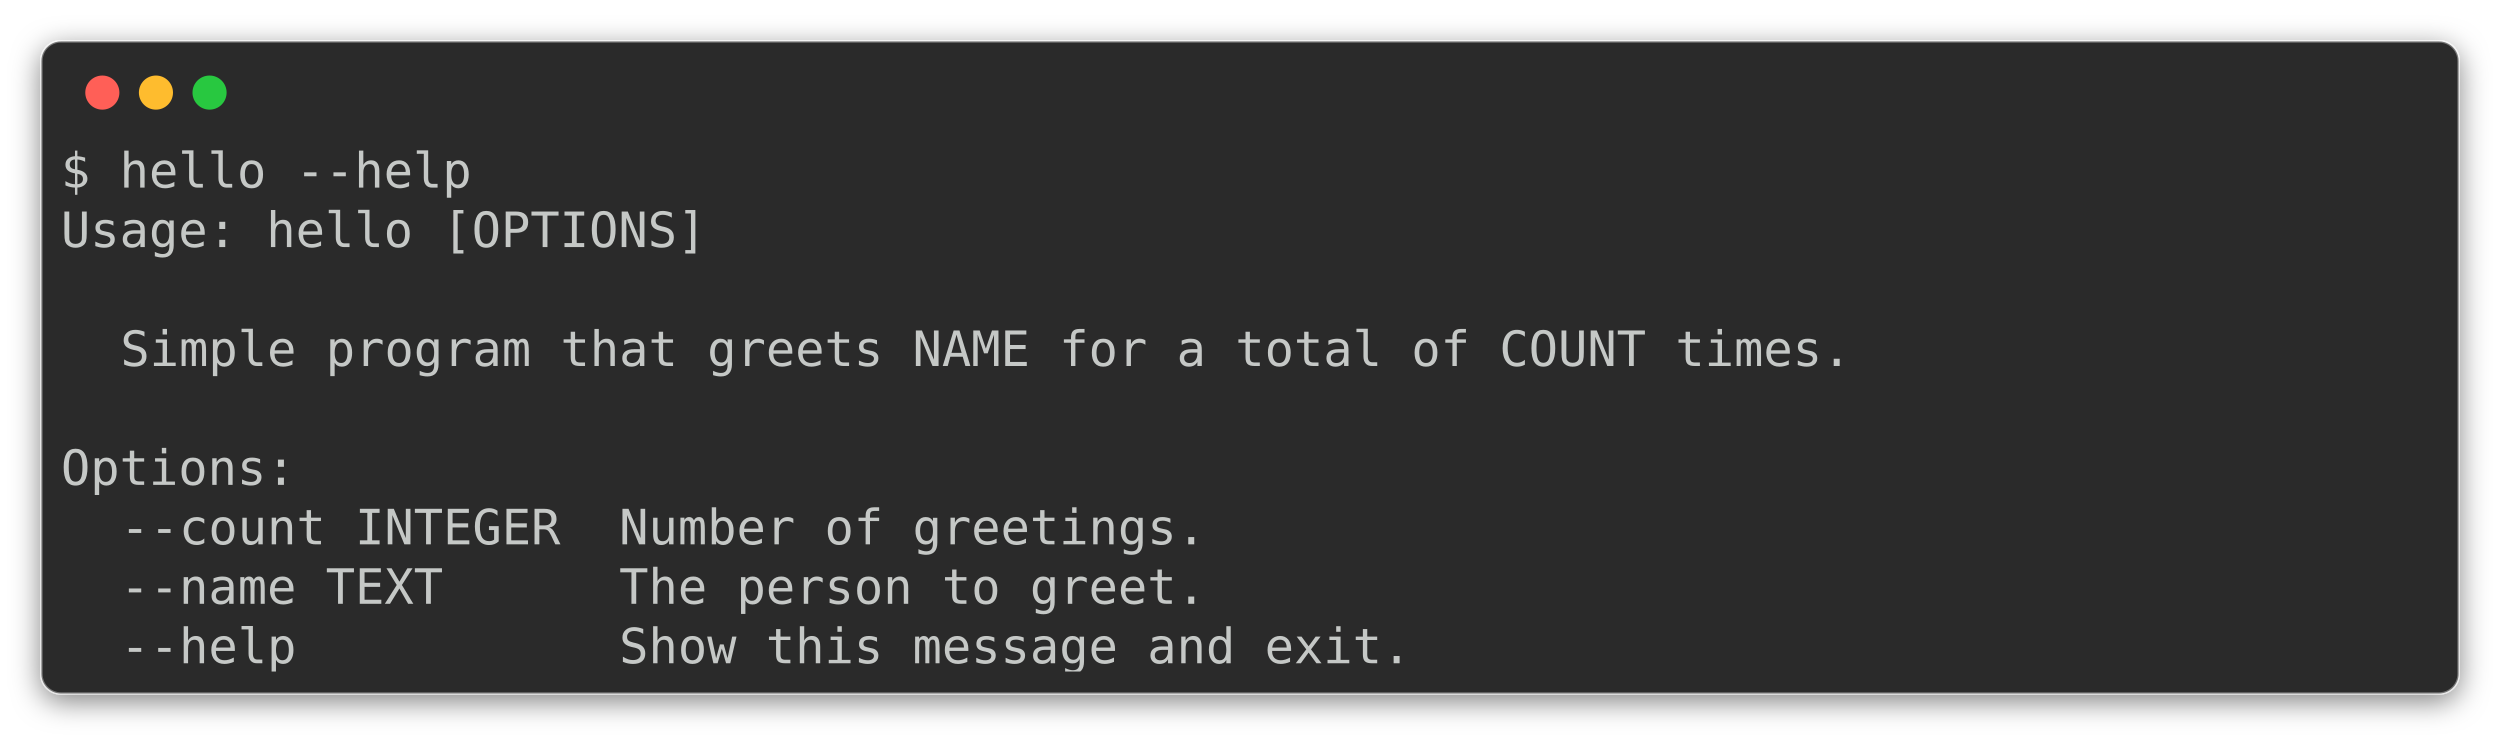
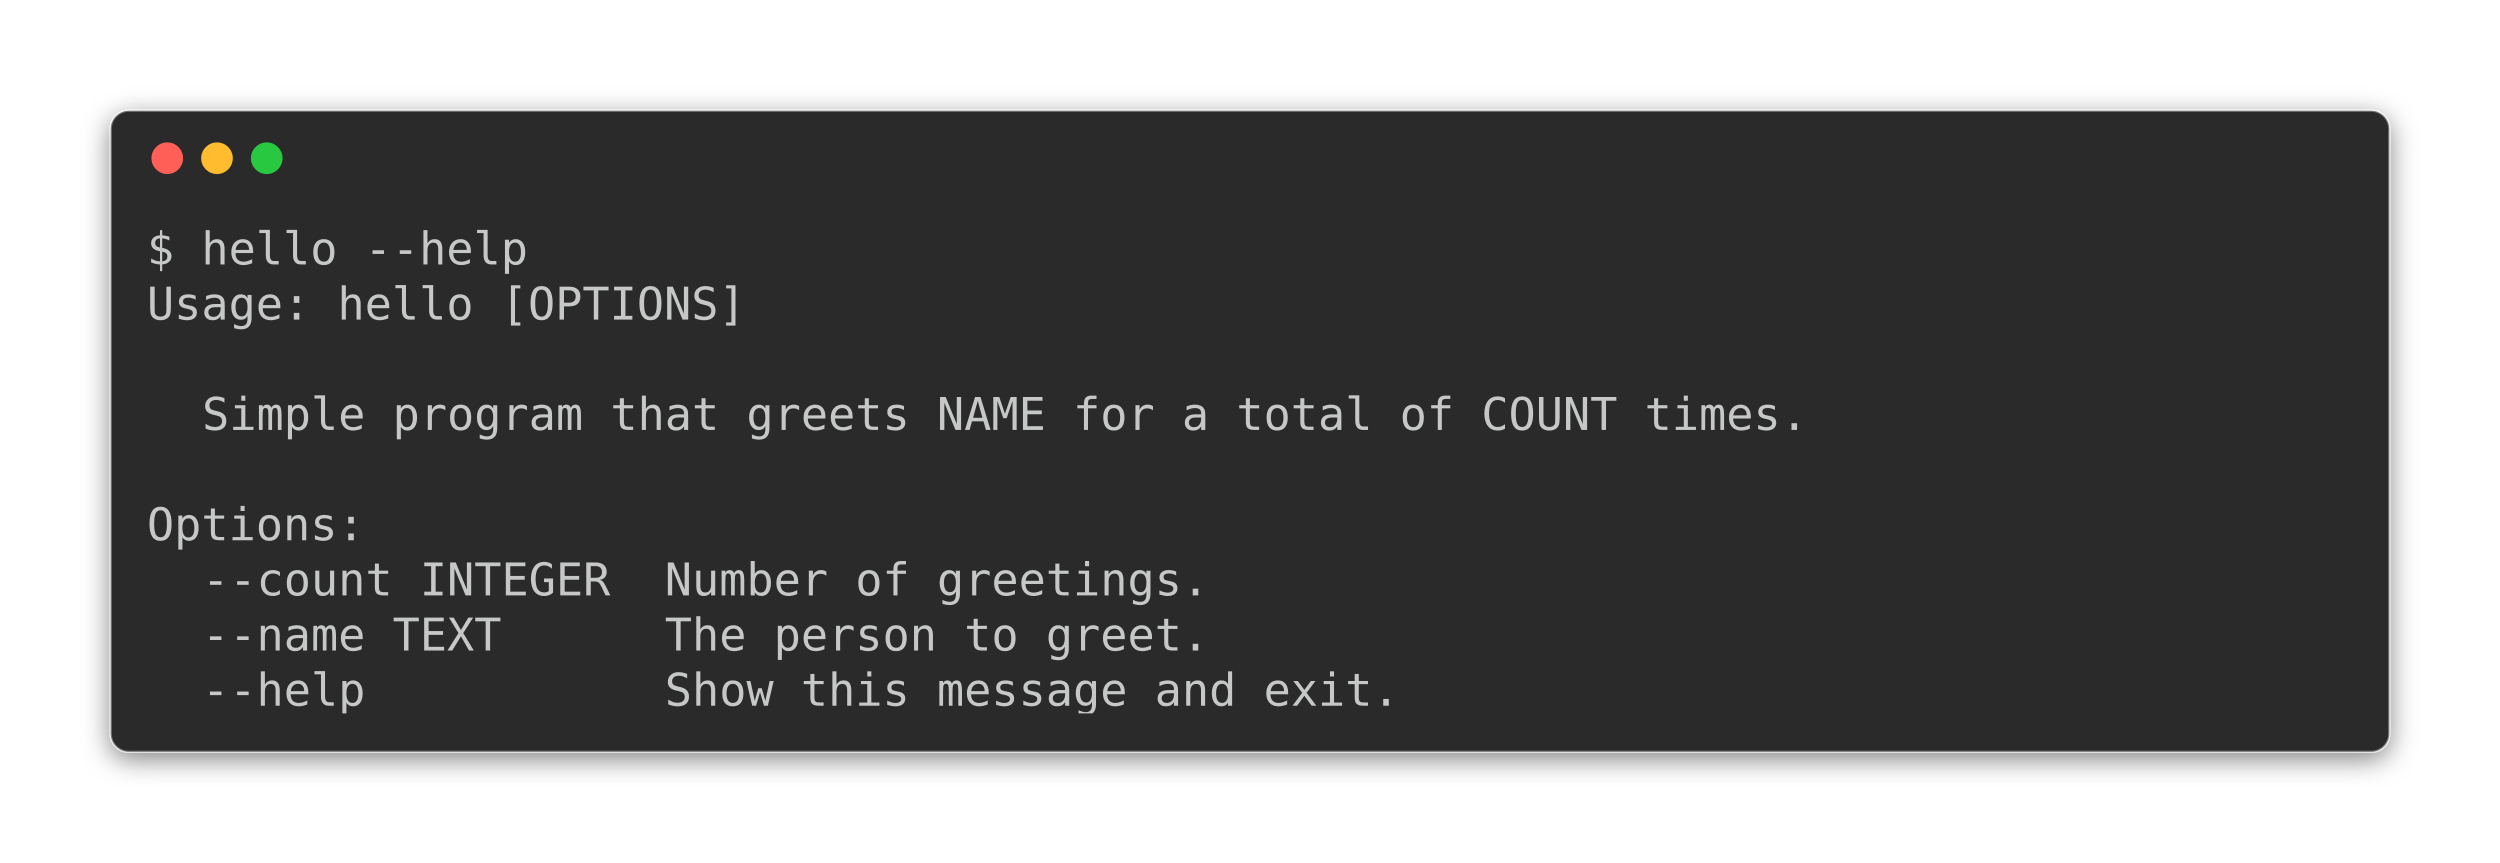
- <svg xmlns="http://www.w3.org/2000/svg" class="rich-terminal" viewBox="0 0 1026 301.6">
+ <svg xmlns="http://www.w3.org/2000/svg" class="rich-terminal" viewBox="0 0 1106 381.6">
  <style>

    @font-face {
        font-family: "Fira Code";
        src: local("FiraCode-Regular"),
                url("https://cdnjs.cloudflare.com/ajax/libs/firacode/6.2.0/woff2/FiraCode-Regular.woff2") format("woff2"),
                url("https://cdnjs.cloudflare.com/ajax/libs/firacode/6.2.0/woff/FiraCode-Regular.woff") format("woff");
        font-style: normal;
        font-weight: 400;
    }
    @font-face {
        font-family: "Fira Code";
        src: local("FiraCode-Bold"),
                url("https://cdnjs.cloudflare.com/ajax/libs/firacode/6.2.0/woff2/FiraCode-Bold.woff2") format("woff2"),
                url("https://cdnjs.cloudflare.com/ajax/libs/firacode/6.2.0/woff/FiraCode-Bold.woff") format("woff");
        font-style: bold;
        font-weight: 700;
    }

    .hello-click-screen-matrix {
        font-family: Fira Code, monospace;
        font-size: 20px;
        line-height: 24.4px;
        font-variant-east-asian: full-width;
    }

    .hello-click-screen-title {
        font-size: 18px;
        font-weight: bold;
        font-family: arial;
    }

    .hello-click-screen-r1 { fill: #c5c8c6 }
    </style>
  <defs>
    <clipPath id="hello-click-screen-clip-terminal">
      <rect x="0" y="0" width="975.0" height="218.6" />
    </clipPath>
    <clipPath id="hello-click-screen-line-0">
      <rect x="0" y="1.5" width="976" height="24.65" />
    </clipPath>
    <clipPath id="hello-click-screen-line-1">
      <rect x="0" y="25.9" width="976" height="24.65" />
    </clipPath>
    <clipPath id="hello-click-screen-line-2">
      <rect x="0" y="50.3" width="976" height="24.65" />
    </clipPath>
    <clipPath id="hello-click-screen-line-3">
      <rect x="0" y="74.7" width="976" height="24.65" />
    </clipPath>
    <clipPath id="hello-click-screen-line-4">
      <rect x="0" y="99.1" width="976" height="24.65" />
    </clipPath>
    <clipPath id="hello-click-screen-line-5">
      <rect x="0" y="123.5" width="976" height="24.65" />
    </clipPath>
    <clipPath id="hello-click-screen-line-6">
      <rect x="0" y="147.9" width="976" height="24.65" />
    </clipPath>
    <clipPath id="hello-click-screen-line-7">
      <rect x="0" y="172.3" width="976" height="24.65" />
    </clipPath>
    <filter id="hello-click-screen-shadow" x="-50%" y="-50%" width="200%" height="200%">
      <feDropShadow dx="0" dy="3" stdDeviation="6" flood-color="rgba(0,0,0,0.5)" />
    </filter>
  </defs>
-   <g transform="translate(16, 16)">
-     <rect fill="#292929" stroke="rgba(255,255,255,0.35)" stroke-width="1" x="1" y="1" width="992" height="267.6" rx="8" filter="url(#hello-click-screen-shadow)" />
+   <g transform="translate(48, 48)">
+     <rect fill="#292929" stroke="rgba(255,255,255,0.35)" stroke-width="1" x="1" y="1" width="1008" height="283.6" rx="8" filter="url(#hello-click-screen-shadow)" />
    <g transform="translate(26,22)">
      <circle cx="0" cy="0" r="7" fill="#ff5f57" />
      <circle cx="22" cy="0" r="7" fill="#febc2e" />
      <circle cx="44" cy="0" r="7" fill="#28c840" />
    </g>
-     <g transform="translate(9, 41)" clip-path="url(#hello-click-screen-clip-terminal)">
+     <g transform="translate(17, 49)" clip-path="url(#hello-click-screen-clip-terminal)">
      <g class="hello-click-screen-matrix">
        <text class="hello-click-screen-r1" x="0" y="20" textLength="170.8" clip-path="url(#hello-click-screen-line-0)">$ hello --help</text>
        <text class="hello-click-screen-r1" x="976" y="20" textLength="12.2" clip-path="url(#hello-click-screen-line-0)">
</text>
        <text class="hello-click-screen-r1" x="0" y="44.4" textLength="268.4" clip-path="url(#hello-click-screen-line-1)">Usage: hello [OPTIONS]</text>
        <text class="hello-click-screen-r1" x="976" y="44.4" textLength="12.2" clip-path="url(#hello-click-screen-line-1)">
</text>
        <text class="hello-click-screen-r1" x="976" y="68.8" textLength="12.2" clip-path="url(#hello-click-screen-line-2)">
</text>
        <text class="hello-click-screen-r1" x="24.4" y="93.2" textLength="719.8" clip-path="url(#hello-click-screen-line-3)">Simple program that greets NAME for a total of COUNT times.</text>
        <text class="hello-click-screen-r1" x="976" y="93.2" textLength="12.2" clip-path="url(#hello-click-screen-line-3)">
</text>
        <text class="hello-click-screen-r1" x="976" y="117.6" textLength="12.2" clip-path="url(#hello-click-screen-line-4)">
</text>
        <text class="hello-click-screen-r1" x="0" y="142" textLength="97.6" clip-path="url(#hello-click-screen-line-5)">Options:</text>
        <text class="hello-click-screen-r1" x="976" y="142" textLength="12.2" clip-path="url(#hello-click-screen-line-5)">
</text>
        <text class="hello-click-screen-r1" x="24.4" y="166.4" textLength="451.4" clip-path="url(#hello-click-screen-line-6)">--count INTEGER  Number of greetings.</text>
        <text class="hello-click-screen-r1" x="976" y="166.4" textLength="12.2" clip-path="url(#hello-click-screen-line-6)">
</text>
        <text class="hello-click-screen-r1" x="24.4" y="190.8" textLength="451.4" clip-path="url(#hello-click-screen-line-7)">--name TEXT      The person to greet.</text>
        <text class="hello-click-screen-r1" x="976" y="190.8" textLength="12.2" clip-path="url(#hello-click-screen-line-7)">
</text>
        <text class="hello-click-screen-r1" x="24.4" y="215.2" textLength="536.8" clip-path="url(#hello-click-screen-line-8)">--help           Show this message and exit.</text>
        <text class="hello-click-screen-r1" x="976" y="215.2" textLength="12.2" clip-path="url(#hello-click-screen-line-8)">
</text>
      </g>
    </g>
  </g>
</svg>
